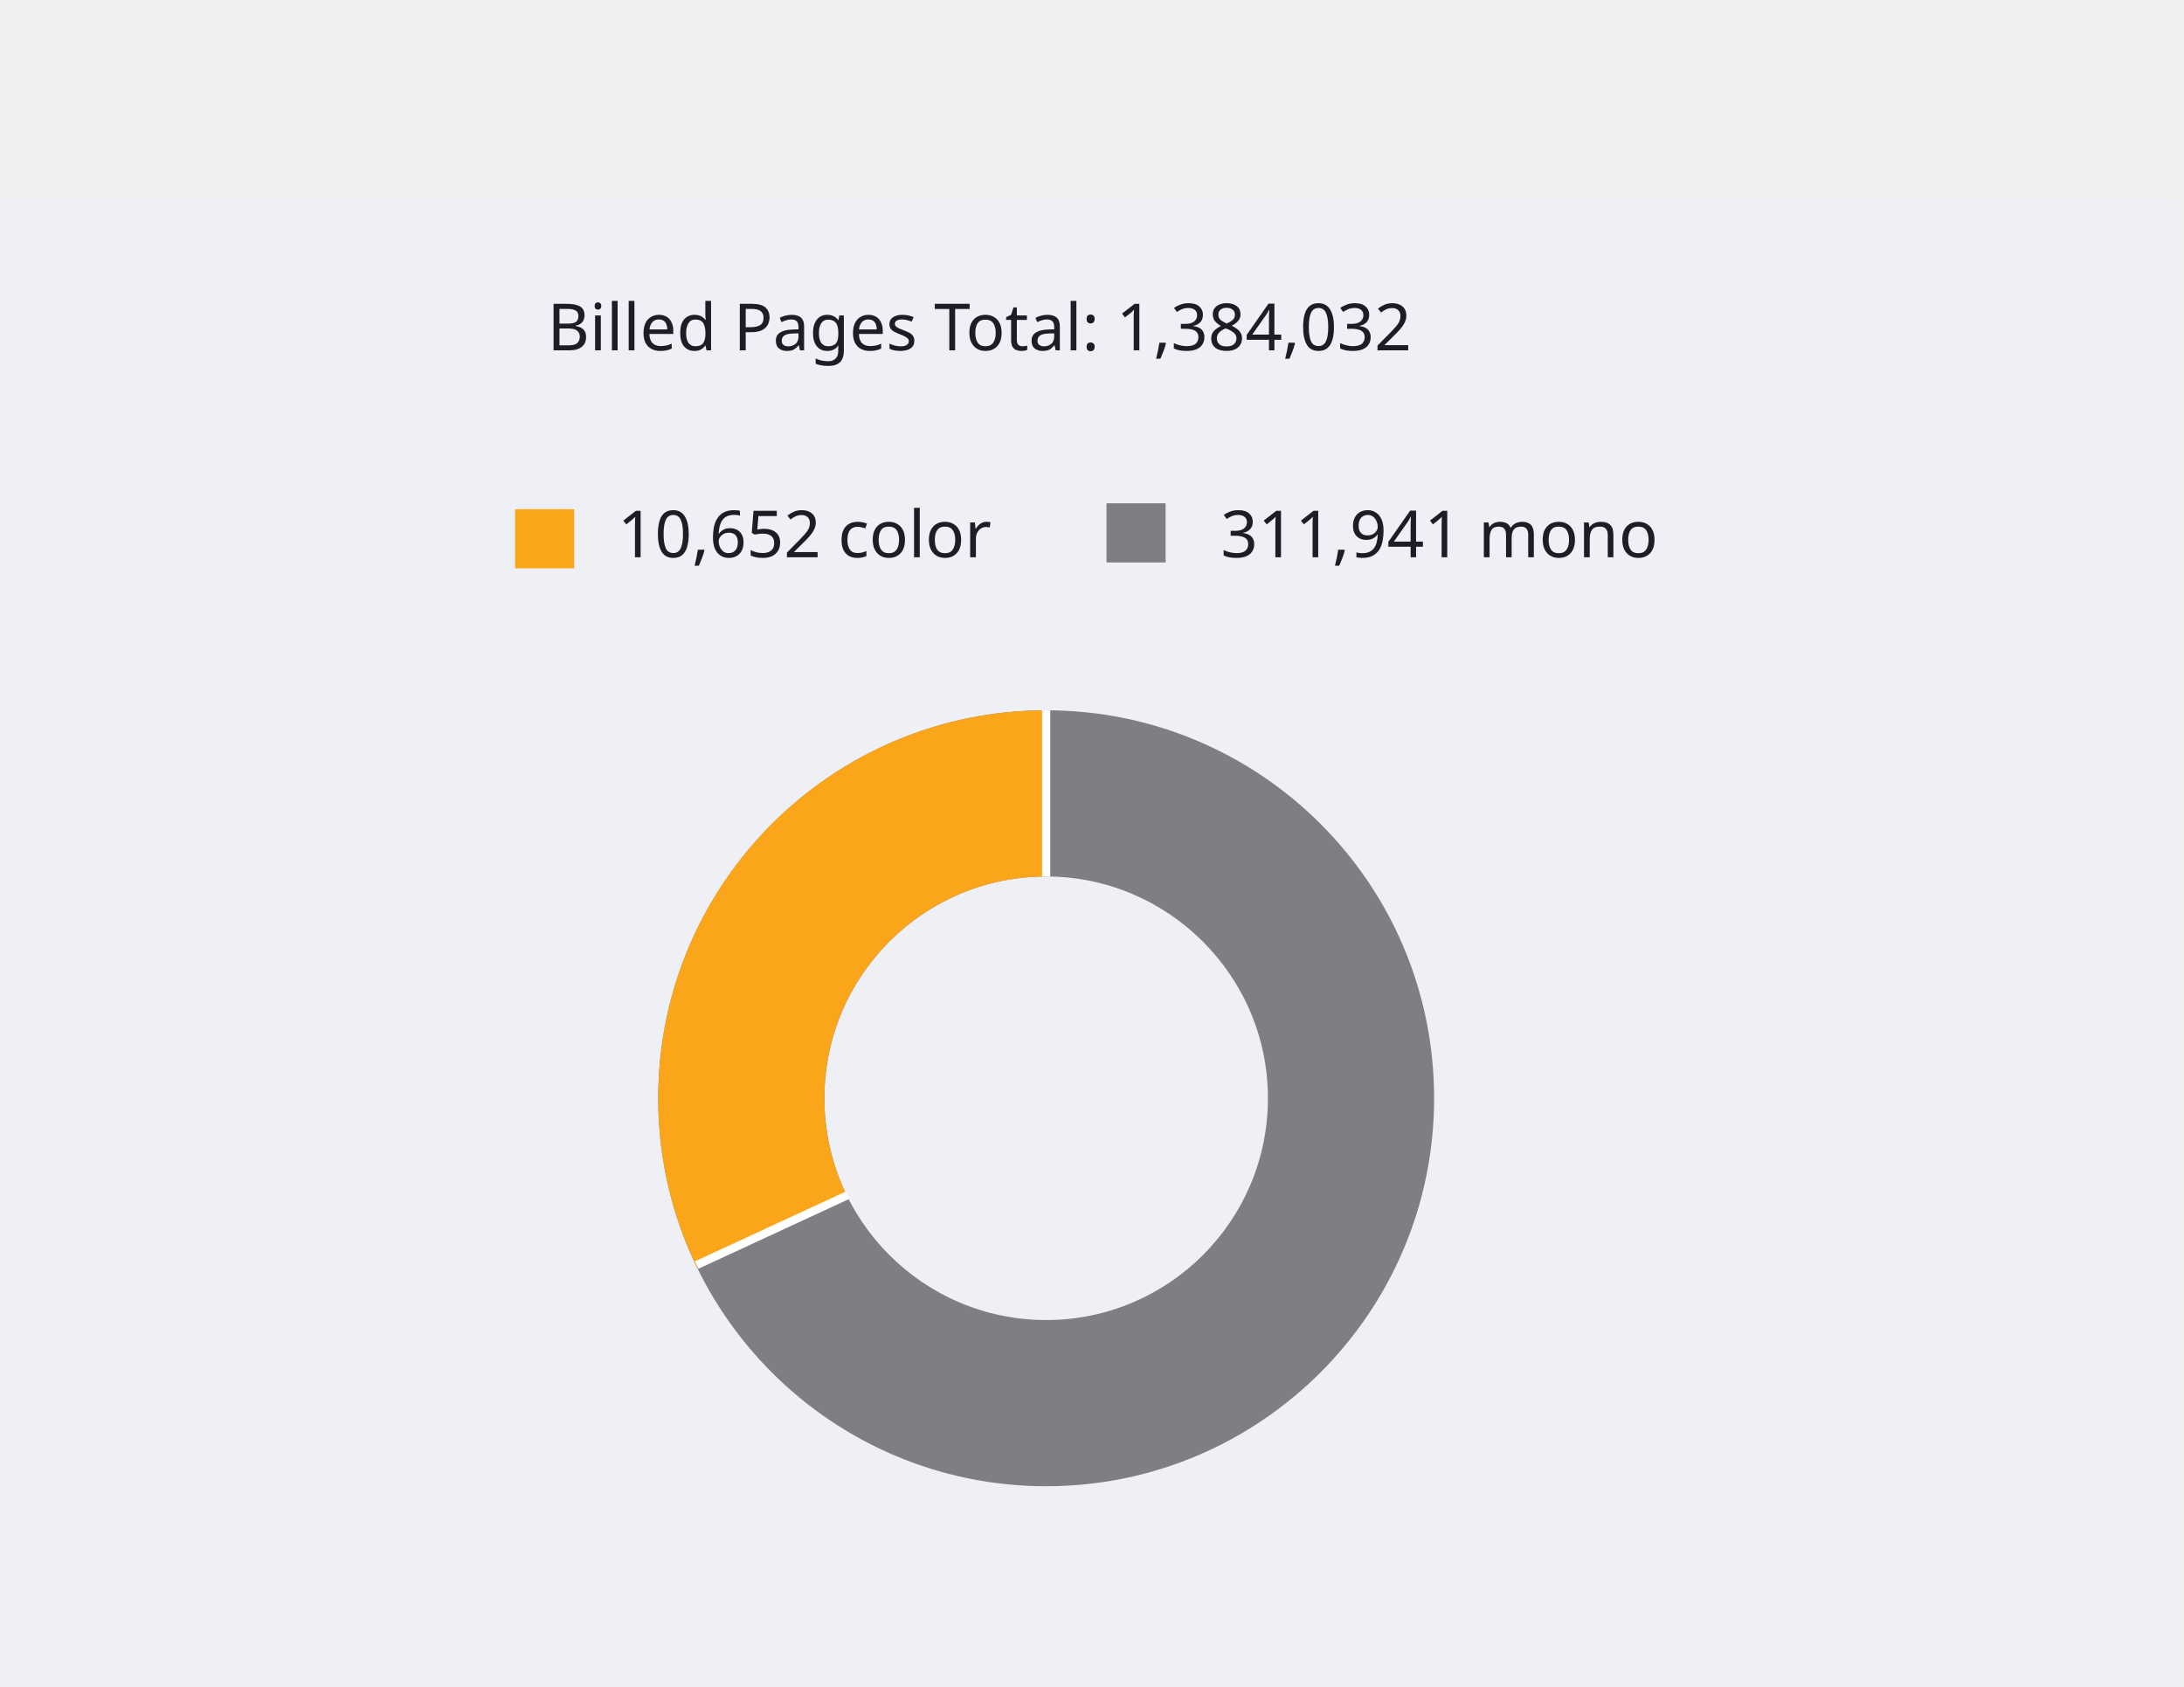
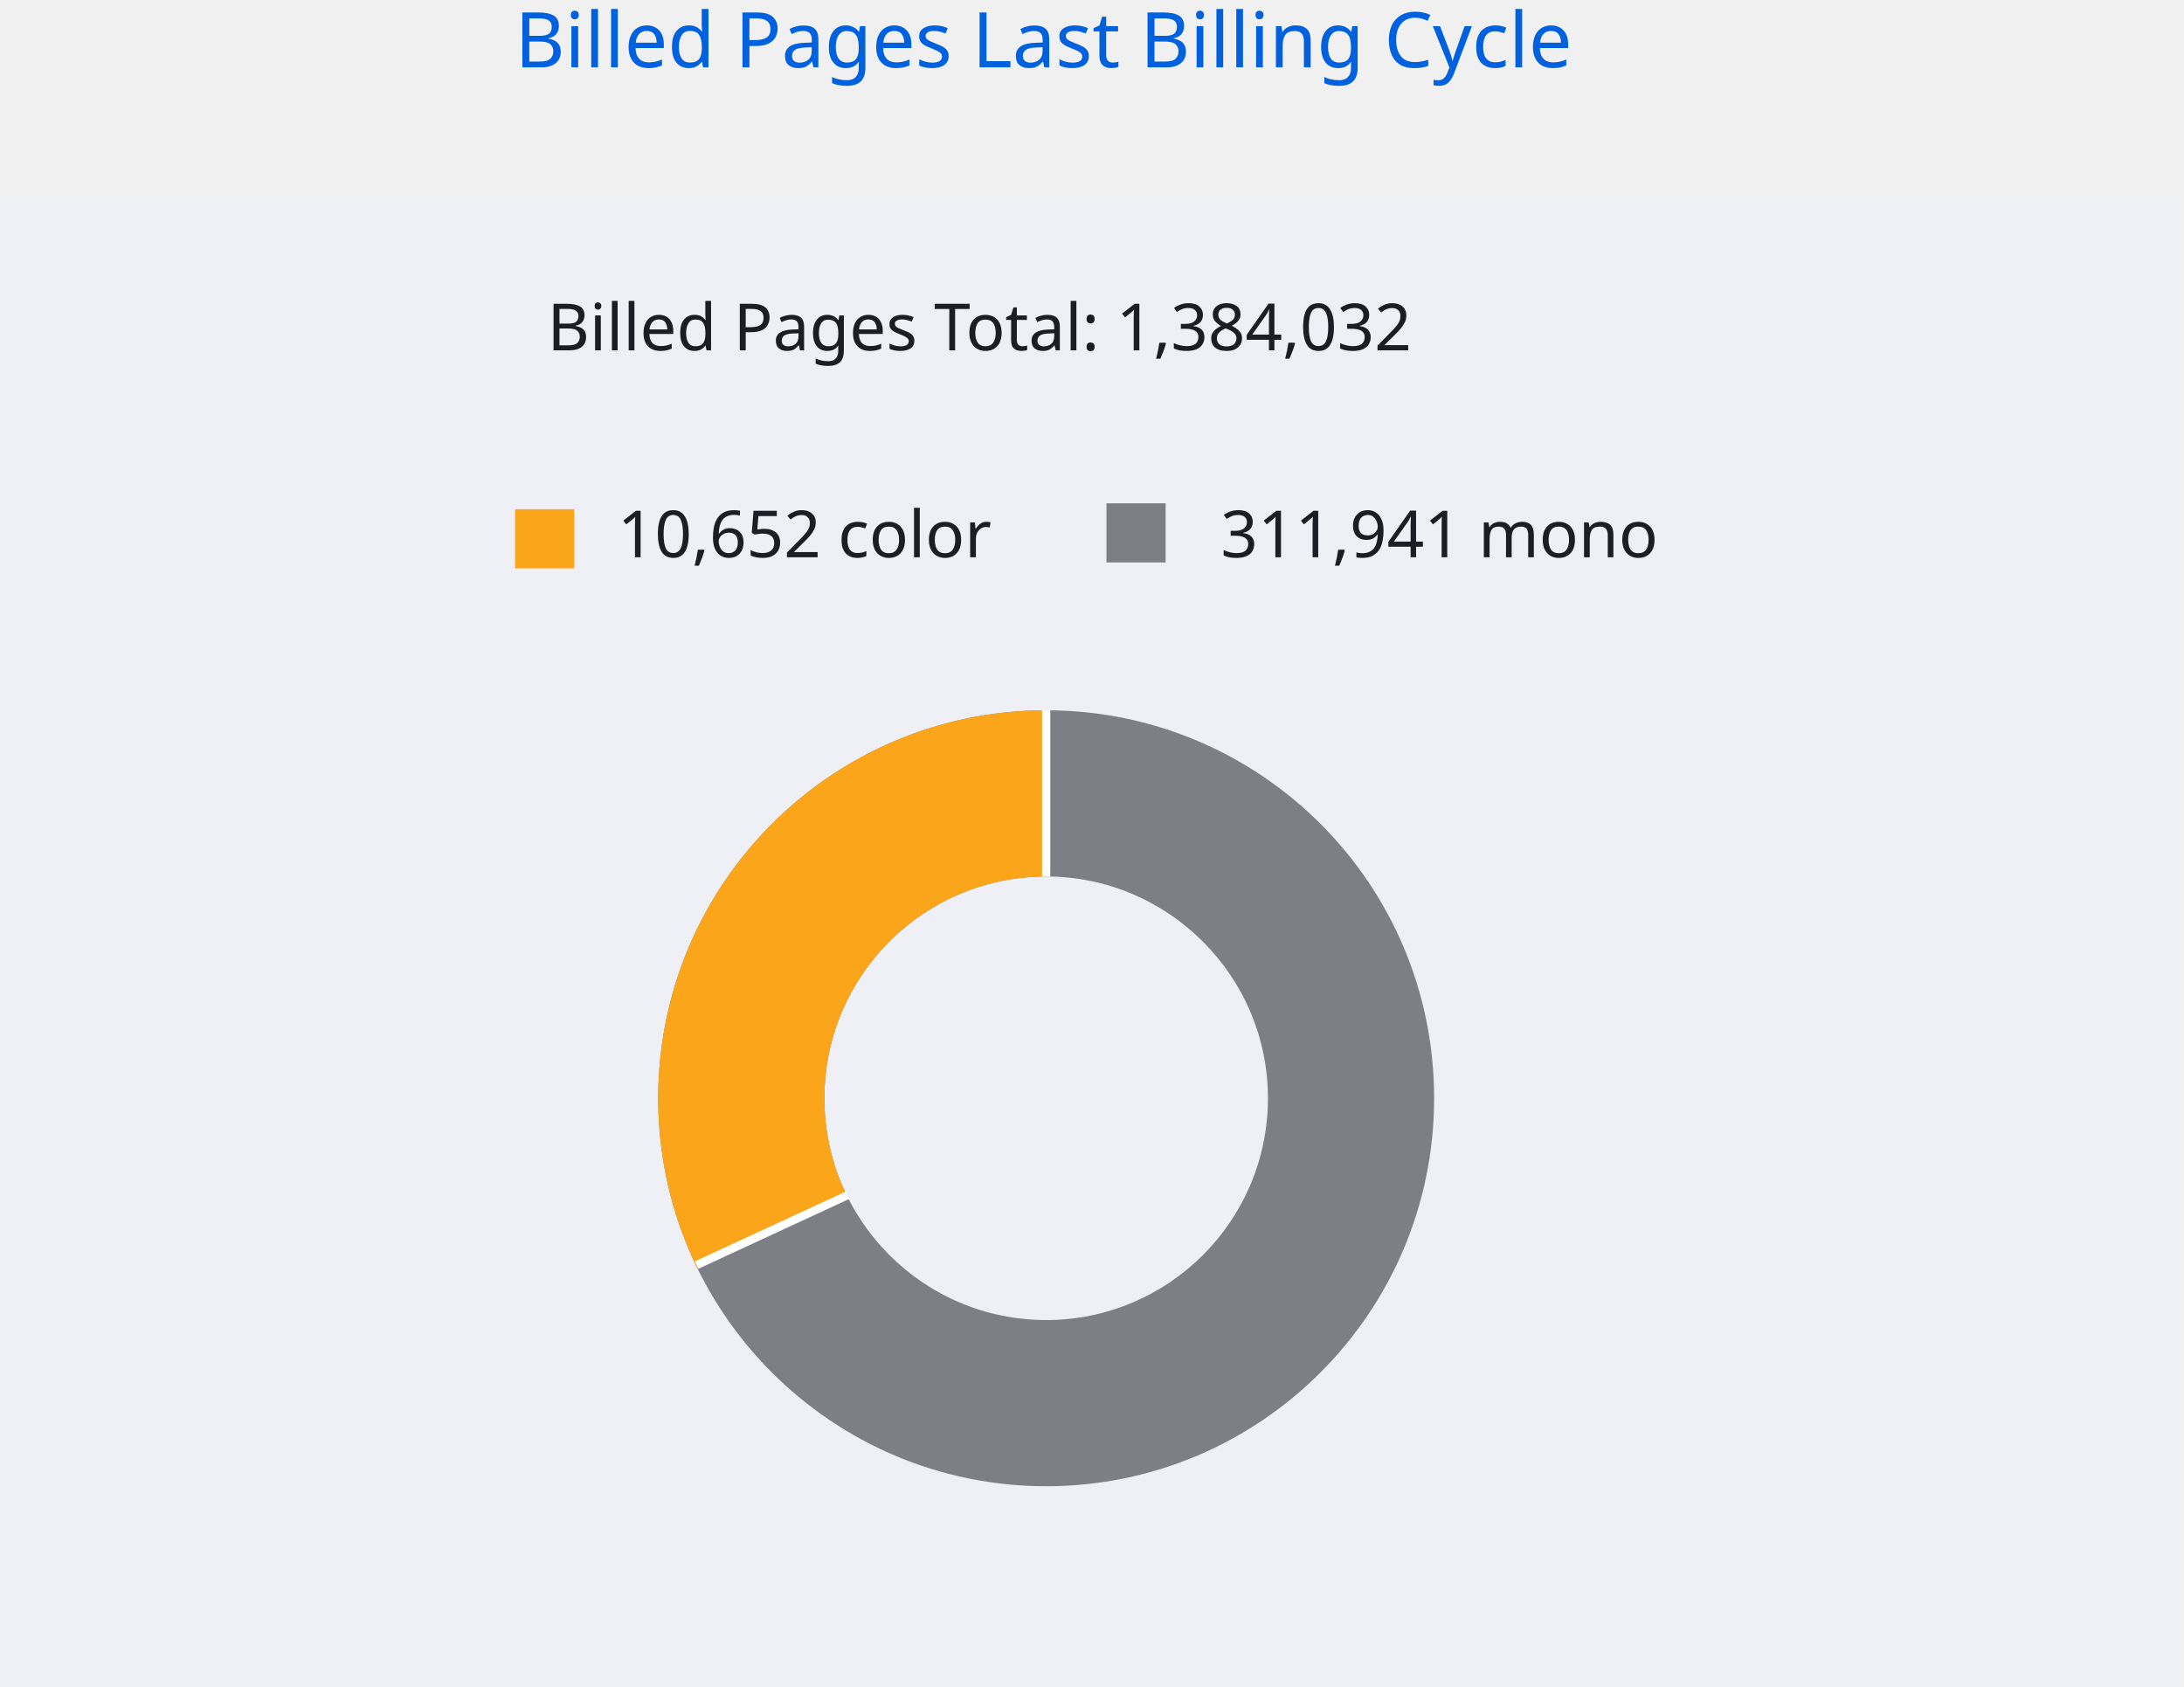
<svg xmlns="http://www.w3.org/2000/svg" xmlns:xlink="http://www.w3.org/1999/xlink" version="1.1" id="madc_events" x="0px" y="0px" viewBox="0 0 369.3 285.1" enable-background="new 0 0 369.3 285.1" xml:space="preserve">
  <rect id="XMLID_2084_" x="0" y="33.8" fill="#EFF0F6" width="368.5" height="252" />
  <rect id="XMLID_89_" x="56.3" y="1" fill="none" width="247.8" height="28.1" />
+   <text id="XMLID_1970_" transform="matrix(1 0 0 1 87.0628 11.3888)" fill="#0061DE" font-family="'TPHero-Regular'" font-size="13px">Billed Pages Last Billing Cycle</text>
  <g id="XMLID_3688_">
    <path id="XMLID_3696_" fill="#7E7E85" d="M242.5,185.7c0,36.2-29.4,65.6-65.6,65.6s-65.6-29.4-65.6-65.6s29.4-65.6,65.6-65.6   S242.5,149.4,242.5,185.7z M176.9,148.2c-20.7,0-37.5,16.8-37.5,37.5s16.8,37.5,37.5,37.5s37.5-16.8,37.5-37.5   S197.5,148.2,176.9,148.2z" />
    <g id="XMLID_3691_">
      <defs>
        <polygon id="XMLID_3692_" points="176.9,185.7 176.9,95.7 111.8,133.2 92.8,226.5    " />
      </defs>
      <clipPath id="XMLID_21_">
        <use xlink:href="#XMLID_3692_" overflow="visible" />
      </clipPath>
      <path id="XMLID_3693_" clip-path="url(#XMLID_21_)" fill="#FAA51A" d="M176.9,120.1c36.2,0,65.6,29.4,65.6,65.6    s-29.4,65.6-65.6,65.6s-65.6-29.4-65.6-65.6S140.6,120.1,176.9,120.1z M139.4,185.7c0,20.7,16.8,37.5,37.5,37.5    s37.5-16.8,37.5-37.5s-16.8-37.5-37.5-37.5S139.4,165,139.4,185.7z" />
    </g>
    <line id="XMLID_3690_" fill="none" stroke="#FFFFFF" stroke-width="1.383" stroke-miterlimit="10" x1="176.9" y1="148.2" x2="176.9" y2="120.1" />
    <line id="XMLID_3689_" fill="none" stroke="#FFFFFF" stroke-width="1.383" stroke-miterlimit="10" x1="117.8" y1="213.9" x2="143.3" y2="202.1" />
  </g>
  <rect id="XMLID_86_" x="104.4" y="85.4" fill="none" width="76.7" height="17.7" />
  <text id="XMLID_6796_" transform="matrix(1 0 0 1 104.4174 94.2284)" fill="#1D1D26" font-family="'TPHero-Bold'" font-size="11px">10,652 color</text>
  <rect id="XMLID_85_" x="206.4" y="85.4" fill="none" width="76.7" height="17.7" />
  <text id="XMLID_3700_" transform="matrix(1 0 0 1 206.4091 94.2284)" fill="#1D1D26" font-family="'TPHero-Bold'" font-size="11px">311,941 mono</text>
  <rect id="XMLID_84_" x="92.5" y="50.4" fill="none" width="205" height="28.3" />
  <text id="XMLID_83_" transform="matrix(1 0 0 1 92.5412 59.2314)" fill="#1D1D26" font-family="'TPHero-Bold'" font-size="11px">Billed Pages Total: 1,384,032</text>
  <rect id="XMLID_3677_" x="87.1" y="86.1" fill="#FAA51A" width="10" height="10" />
  <rect id="XMLID_3703_" x="187.1" y="85.1" fill="#7E7E85" width="10" height="10" />
</svg>
